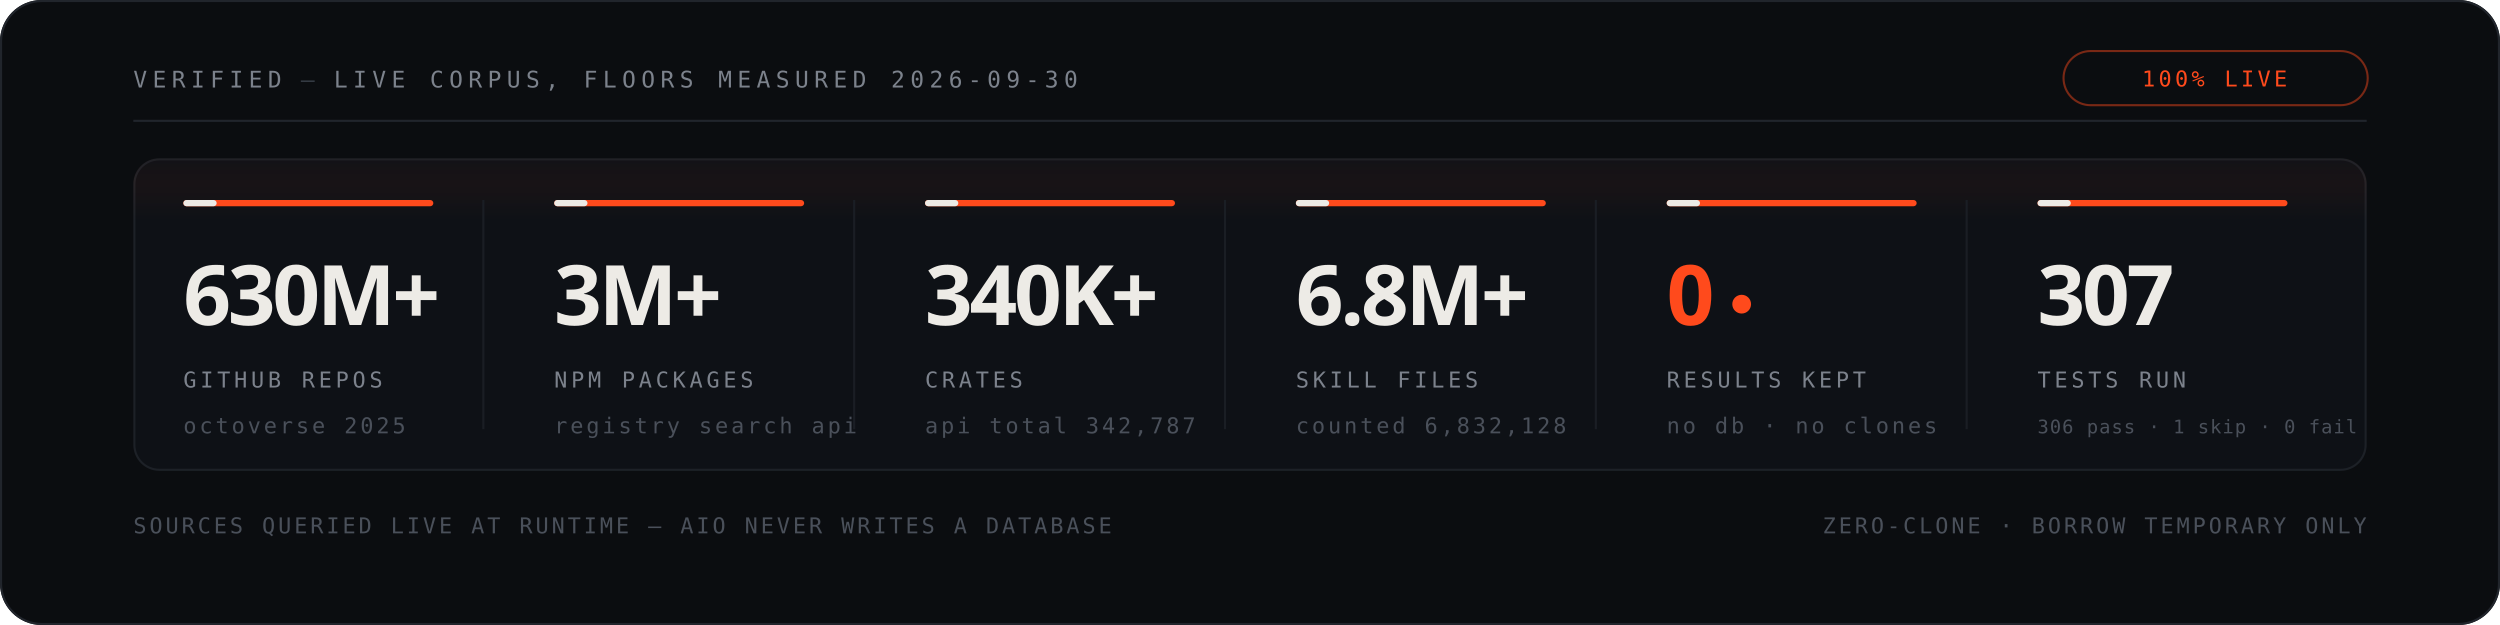
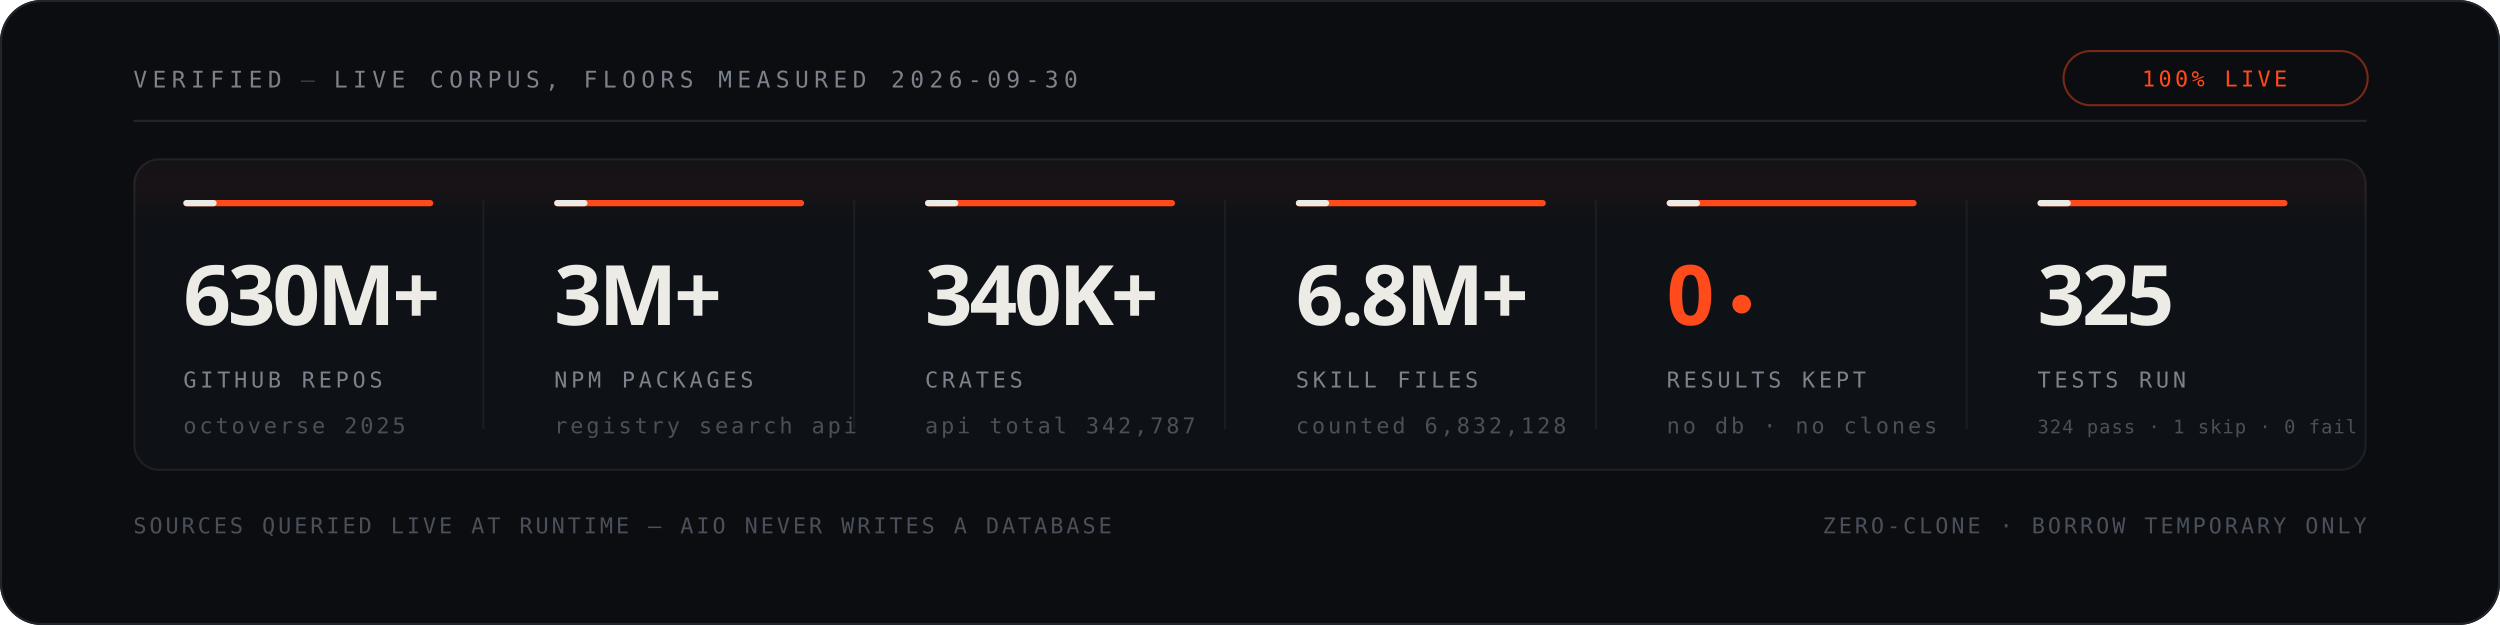
- <svg xmlns="http://www.w3.org/2000/svg" viewBox="0 0 1200 300" role="img" aria-label="aio live stats: 630M+ github repos (Octoverse 2025), 3M+ npm packages, 340K+ crates (measured 342,787), 6.8M+ skill files (measured 6,832,128), no search storage, 307 tests: 306 pass, 1 skip, 0 fail">
+ <svg xmlns="http://www.w3.org/2000/svg" viewBox="0 0 1200 300" role="img" aria-label="aio live stats: 630M+ github repos (Octoverse 2025), 3M+ npm packages, 340K+ crates (measured 342,787), 6.8M+ skill files (measured 6,832,128), no search storage, 325 tests: 324 pass, 1 skip, 0 fail">
  <defs>
    <clipPath id="stripClip">
      <rect x="64" y="76" width="1072" height="150" rx="12" />
    </clipPath>
    <linearGradient id="stripSheen" x1="0" y1="0" x2="0" y2="1">
      <stop offset="0" stop-color="#FF4A1C" stop-opacity="0" />
      <stop offset="0.5" stop-color="#FF4A1C" stop-opacity="0.045" />
      <stop offset="1" stop-color="#FF4A1C" stop-opacity="0" />
    </linearGradient>
    <style>
      .disp{font-family:ui-sans-serif,system-ui,"Segoe UI Variable Display","Segoe UI",sans-serif;font-weight:800;fill:#EDEBE6}
      .mono{font-family:ui-monospace,"Cascadia Mono","SF Mono",Consolas,monospace}
      .eyebrow{font-size:11px;letter-spacing:2.6px;fill:#7C828C}
      .lbl{font-size:10.5px;letter-spacing:1.8px;fill:#7C828C}
      .micro{font-size:10.5px;letter-spacing:1.4px;fill:#4A505A}
      .acc{fill:#FF4A1C}
      .g{transform-box:fill-box;transform-origin:0 50%}
      .c{transform-box:fill-box;transform-origin:50% 50%}
      @keyframes grow{from{transform:scaleX(0)}to{transform:scaleX(1)}}
      @keyframes rise{from{opacity:0;transform:translateY(14px)}to{opacity:1;transform:none}}
      @keyframes fadeIn{from{opacity:0}to{opacity:1}}
      .gw{animation:grow .9s cubic-bezier(.32,.72,0,1) both}
      .rv{transform-box:fill-box;transform-origin:50% 100%;animation:rise .75s cubic-bezier(.32,.72,0,1) both, beat 3.4s cubic-bezier(.45,0,.55,1) infinite}
      .fd{animation:fadeIn .8s cubic-bezier(.32,.72,0,1) both}
      /* kinetic: numbers rise, then keep a slow heartbeat (per-element delay via
         inline `animation-delay: rise, beat` — one value per animation) */
      @keyframes beat{0%,100%{transform:scale(1)}50%{transform:scale(1.05)}}
      .kb{transform-box:fill-box;transform-origin:50% 50%;animation:fadeIn .8s cubic-bezier(.32,.72,0,1) both, beat 3s cubic-bezier(.45,0,.55,1) infinite}
      @media (prefers-reduced-motion:reduce){.gw,.rv,.fd,.kb{animation:none}}
    </style>
  </defs>
  <rect width="1200" height="300" rx="20" fill="#0B0D10" />
  <rect x="0.5" y="0.5" width="1199" height="299" rx="19.5" fill="none" stroke="#21252C" />
  <text x="64" y="42" class="mono eyebrow">VERIFIED <tspan fill="#343A43">—</tspan> LIVE CORPUS, FLOORS MEASURED 2026-09-30</text>
  <g class="kb" style="animation-delay:.6s">
    <rect x="990.5" y="24.5" width="146" height="26" rx="13" fill="none" stroke="#FF4A1C" stroke-opacity="0.45">
      <animate attributeName="stroke-opacity" values="0.45;0.15;0.45" keyTimes="0;0.5;1" dur="8s" repeatCount="indefinite" />
    </rect>
    <text x="1063" y="41.5" text-anchor="middle" class="mono" font-size="10.5" letter-spacing="1.6" fill="#FF4A1C">100% LIVE</text>
  </g>
  <line x1="64" y1="58" x2="1136" y2="58" stroke="#21252C" class="gw" style="animation-delay:.15s" />
  <rect x="64.5" y="76.5" width="1071" height="149" rx="12" fill="#0E1116" stroke="#1D2127" class="fd" style="animation-delay:.35s" />
  <g clip-path="url(#stripClip)">
    <rect x="64" y="70" width="1072" height="36" fill="url(#stripSheen)">
      <animate attributeName="y" values="36;36;226;226" keyTimes="0;0.74;0.95;1" dur="8s" repeatCount="indefinite" calcMode="spline" keySplines="0 0 0 0;0.45 0 0.55 1;0 0 0 0" />
    </rect>
  </g>
  <g stroke="#1A1E24" class="fd" style="animation-delay:.5s">
    <line x1="232" y1="96" x2="232" y2="206">
      <animate attributeName="stroke" values="#1A1E24;#1A1E24;#FF4A1C;#1A1E24;#1A1E24" keyTimes="0;0.26;0.28;0.32;1" dur="8s" repeatCount="indefinite" />
    </line>
    <line x1="410" y1="96" x2="410" y2="206">
      <animate attributeName="stroke" values="#1A1E24;#1A1E24;#FF4A1C;#1A1E24;#1A1E24" keyTimes="0;0.34;0.36;0.40;1" dur="8s" repeatCount="indefinite" />
    </line>
    <line x1="588" y1="96" x2="588" y2="206">
      <animate attributeName="stroke" values="#1A1E24;#1A1E24;#FF4A1C;#1A1E24;#1A1E24" keyTimes="0;0.42;0.44;0.48;1" dur="8s" repeatCount="indefinite" />
    </line>
    <line x1="766" y1="96" x2="766" y2="206">
      <animate attributeName="stroke" values="#1A1E24;#1A1E24;#FF4A1C;#1A1E24;#1A1E24" keyTimes="0;0.50;0.52;0.56;1" dur="8s" repeatCount="indefinite" />
    </line>
    <line x1="944" y1="96" x2="944" y2="206">
      <animate attributeName="stroke" values="#1A1E24;#1A1E24;#FF4A1C;#1A1E24;#1A1E24" keyTimes="0;0.58;0.60;0.64;1" dur="8s" repeatCount="indefinite" />
    </line>
  </g>
  <g>
    <rect x="88" y="96" width="120" height="3" rx="1.5" fill="#FF4A1C" class="gw" style="animation-delay:.4s" />
    <rect x="88" y="96" width="16" height="3" rx="1.5" fill="#EDEBE6">
      <animate attributeName="x" values="88;88;192;192;88;88" keyTimes="0;0.08;0.24;0.30;0.36;1" dur="8s" repeatCount="indefinite" calcMode="spline" keySplines="0 0 0 0;0.45 0 0.55 1;0 0 0 0;0.45 0 0.55 1;0 0 0 0" />
    </rect>
    <text x="88" y="156" class="disp rv" font-size="40" letter-spacing="-1.5" style="animation-delay:.5s, 2.4s">630M+
      <animate attributeName="opacity" values="1;1;0.68;1;1" keyTimes="0;0.21;0.24;0.30;1" dur="8s" repeatCount="indefinite" />
    </text>
    <text x="88" y="186" class="mono lbl rv" style="animation-delay:.58s">GITHUB REPOS</text>
    <text x="88" y="208" class="mono micro rv" style="animation-delay:.66s">octoverse 2025</text>
  </g>
  <g>
    <rect x="266" y="96" width="120" height="3" rx="1.5" fill="#FF4A1C" class="gw" style="animation-delay:.52s" />
    <rect x="266" y="96" width="16" height="3" rx="1.5" fill="#EDEBE6">
      <animate attributeName="x" values="266;266;370;370;266;266" keyTimes="0;0.16;0.32;0.38;0.44;1" dur="8s" repeatCount="indefinite" calcMode="spline" keySplines="0 0 0 0;0.45 0 0.55 1;0 0 0 0;0.45 0 0.55 1;0 0 0 0" />
    </rect>
    <text x="266" y="156" class="disp rv" font-size="40" letter-spacing="-1.5" style="animation-delay:.62s, 2.52s">3M+
      <animate attributeName="opacity" values="1;1;0.68;1;1" keyTimes="0;0.29;0.32;0.38;1" dur="8s" repeatCount="indefinite" />
    </text>
    <text x="266" y="186" class="mono lbl rv" style="animation-delay:.7s">NPM PACKAGES</text>
    <text x="266" y="208" class="mono micro rv" style="animation-delay:.78s">registry search api</text>
  </g>
  <g>
    <rect x="444" y="96" width="120" height="3" rx="1.5" fill="#FF4A1C" class="gw" style="animation-delay:.64s" />
    <rect x="444" y="96" width="16" height="3" rx="1.5" fill="#EDEBE6">
      <animate attributeName="x" values="444;444;548;548;444;444" keyTimes="0;0.24;0.40;0.46;0.52;1" dur="8s" repeatCount="indefinite" calcMode="spline" keySplines="0 0 0 0;0.45 0 0.55 1;0 0 0 0;0.45 0 0.55 1;0 0 0 0" />
    </rect>
    <text x="444" y="156" class="disp rv" font-size="40" letter-spacing="-1.5" style="animation-delay:.74s, 2.64s">340K+
      <animate attributeName="opacity" values="1;1;0.68;1;1" keyTimes="0;0.37;0.40;0.46;1" dur="8s" repeatCount="indefinite" />
    </text>
    <text x="444" y="186" class="mono lbl rv" style="animation-delay:.82s">CRATES</text>
    <text x="444" y="208" class="mono micro rv" style="animation-delay:.9s">api total 342,787</text>
  </g>
  <g>
    <rect x="622" y="96" width="120" height="3" rx="1.5" fill="#FF4A1C" class="gw" style="animation-delay:.76s" />
    <rect x="622" y="96" width="16" height="3" rx="1.5" fill="#EDEBE6">
      <animate attributeName="x" values="622;622;726;726;622;622" keyTimes="0;0.32;0.48;0.54;0.60;1" dur="8s" repeatCount="indefinite" calcMode="spline" keySplines="0 0 0 0;0.45 0 0.55 1;0 0 0 0;0.45 0 0.55 1;0 0 0 0" />
    </rect>
    <text x="622" y="156" class="disp rv" font-size="40" letter-spacing="-1.5" style="animation-delay:.86s, 2.76s">6.8M+
      <animate attributeName="opacity" values="1;1;0.68;1;1" keyTimes="0;0.45;0.48;0.54;1" dur="8s" repeatCount="indefinite" />
    </text>
    <text x="622" y="186" class="mono lbl rv" style="animation-delay:.94s">SKILL FILES</text>
    <text x="622" y="208" class="mono micro rv" style="animation-delay:1.02s">counted 6,832,128</text>
  </g>
  <g>
    <rect x="800" y="96" width="120" height="3" rx="1.5" fill="#FF4A1C" class="gw" style="animation-delay:.88s" />
    <rect x="800" y="96" width="16" height="3" rx="1.5" fill="#EDEBE6">
      <animate attributeName="x" values="800;800;904;904;800;800" keyTimes="0;0.40;0.56;0.62;0.68;1" dur="8s" repeatCount="indefinite" calcMode="spline" keySplines="0 0 0 0;0.45 0 0.55 1;0 0 0 0;0.45 0 0.55 1;0 0 0 0" />
    </rect>
    <text x="800" y="156" class="disp acc rv" font-size="40" letter-spacing="-1.5" style="animation-delay:.98s, 2.88s">0
      <animate attributeName="opacity" values="1;1;0.68;1;1" keyTimes="0;0.53;0.56;0.62;1" dur="8s" repeatCount="indefinite" />
    </text>
    <circle cx="836" cy="146" r="4" fill="#FF4A1C">
      <animate attributeName="opacity" values="1;0.2;1" keyTimes="0;0.5;1" dur="8s" repeatCount="indefinite" />
    </circle>
    <circle cx="836" cy="146" r="4" fill="none" stroke="#FF4A1C">
      <animate attributeName="r" values="4;12;4" keyTimes="0;0.62;1" dur="8s" repeatCount="indefinite" />
      <animate attributeName="stroke-opacity" values="0.55;0;0;0.55" keyTimes="0;0.62;0.99;1" dur="8s" repeatCount="indefinite" />
    </circle>
    <text x="800" y="186" class="mono lbl rv" style="animation-delay:1.06s">RESULTS KEPT</text>
    <text x="800" y="208" class="mono micro rv" style="animation-delay:1.14s">no db · no clones</text>
  </g>
  <g>
    <rect x="978" y="96" width="120" height="3" rx="1.5" fill="#FF4A1C" class="gw" style="animation-delay:1s" />
    <rect x="978" y="96" width="16" height="3" rx="1.5" fill="#EDEBE6">
      <animate attributeName="x" values="978;978;1082;1082;978;978" keyTimes="0;0.48;0.64;0.70;0.76;1" dur="8s" repeatCount="indefinite" calcMode="spline" keySplines="0 0 0 0;0.45 0 0.55 1;0 0 0 0;0.45 0 0.55 1;0 0 0 0" />
    </rect>
-     <text x="978" y="156" class="disp rv" font-size="40" letter-spacing="-1.5" style="animation-delay:1.1s, 3s">307
+     <text x="978" y="156" class="disp rv" font-size="40" letter-spacing="-1.5" style="animation-delay:1.1s, 3s">325
      <animate attributeName="opacity" values="1;1;0.68;1;1" keyTimes="0;0.61;0.64;0.70;1" dur="8s" repeatCount="indefinite" />
    </text>
    <text x="978" y="186" class="mono lbl rv" style="animation-delay:1.18s">TESTS RUN</text>
-     <text x="978" y="208" class="mono micro rv" style="animation-delay:1.26s;font-size:9px;letter-spacing:.5px">306 pass · 1 skip · 0 fail</text>
+     <text x="978" y="208" class="mono micro rv" style="animation-delay:1.26s;font-size:9px;letter-spacing:.5px">324 pass · 1 skip · 0 fail</text>
  </g>
  <text x="64" y="256" class="mono micro fd" style="animation-delay:1.3s">SOURCES QUERIED LIVE AT RUNTIME — AIO NEVER WRITES A DATABASE</text>
  <text x="1136" y="256" text-anchor="end" class="mono micro fd" style="animation-delay:1.3s">ZERO-CLONE · BORROW TEMPORARY ONLY</text>
</svg>
